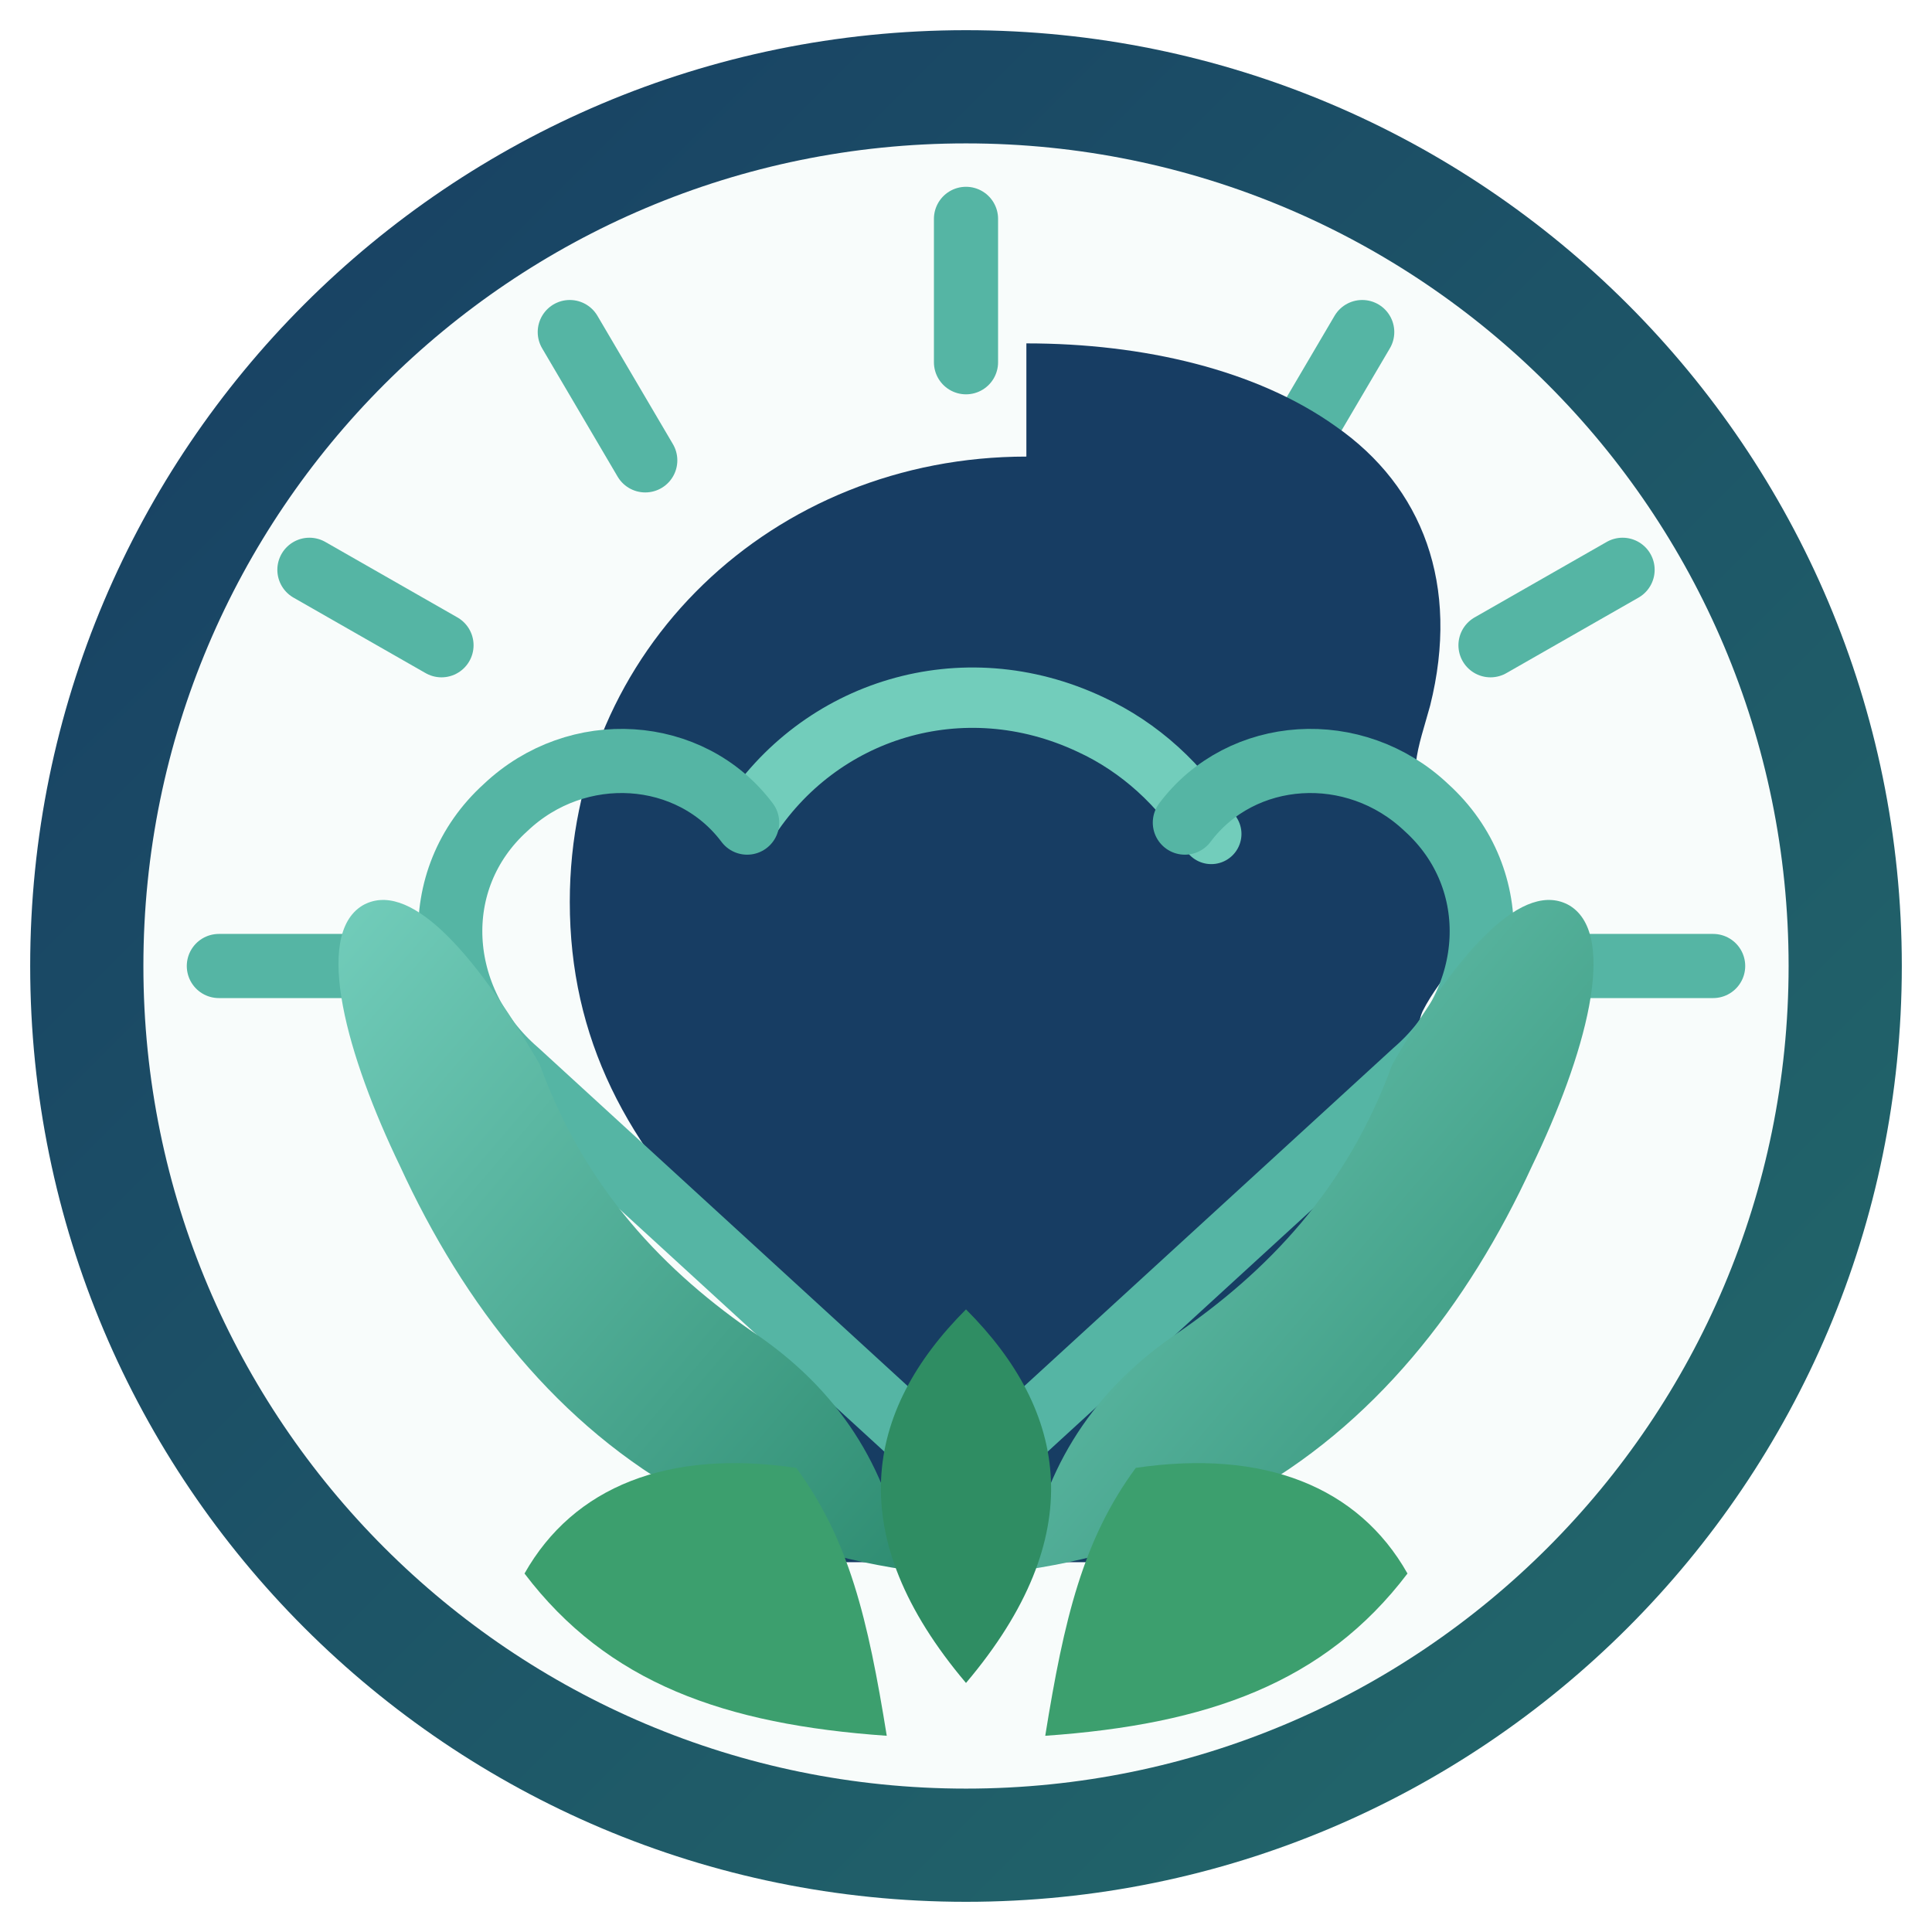
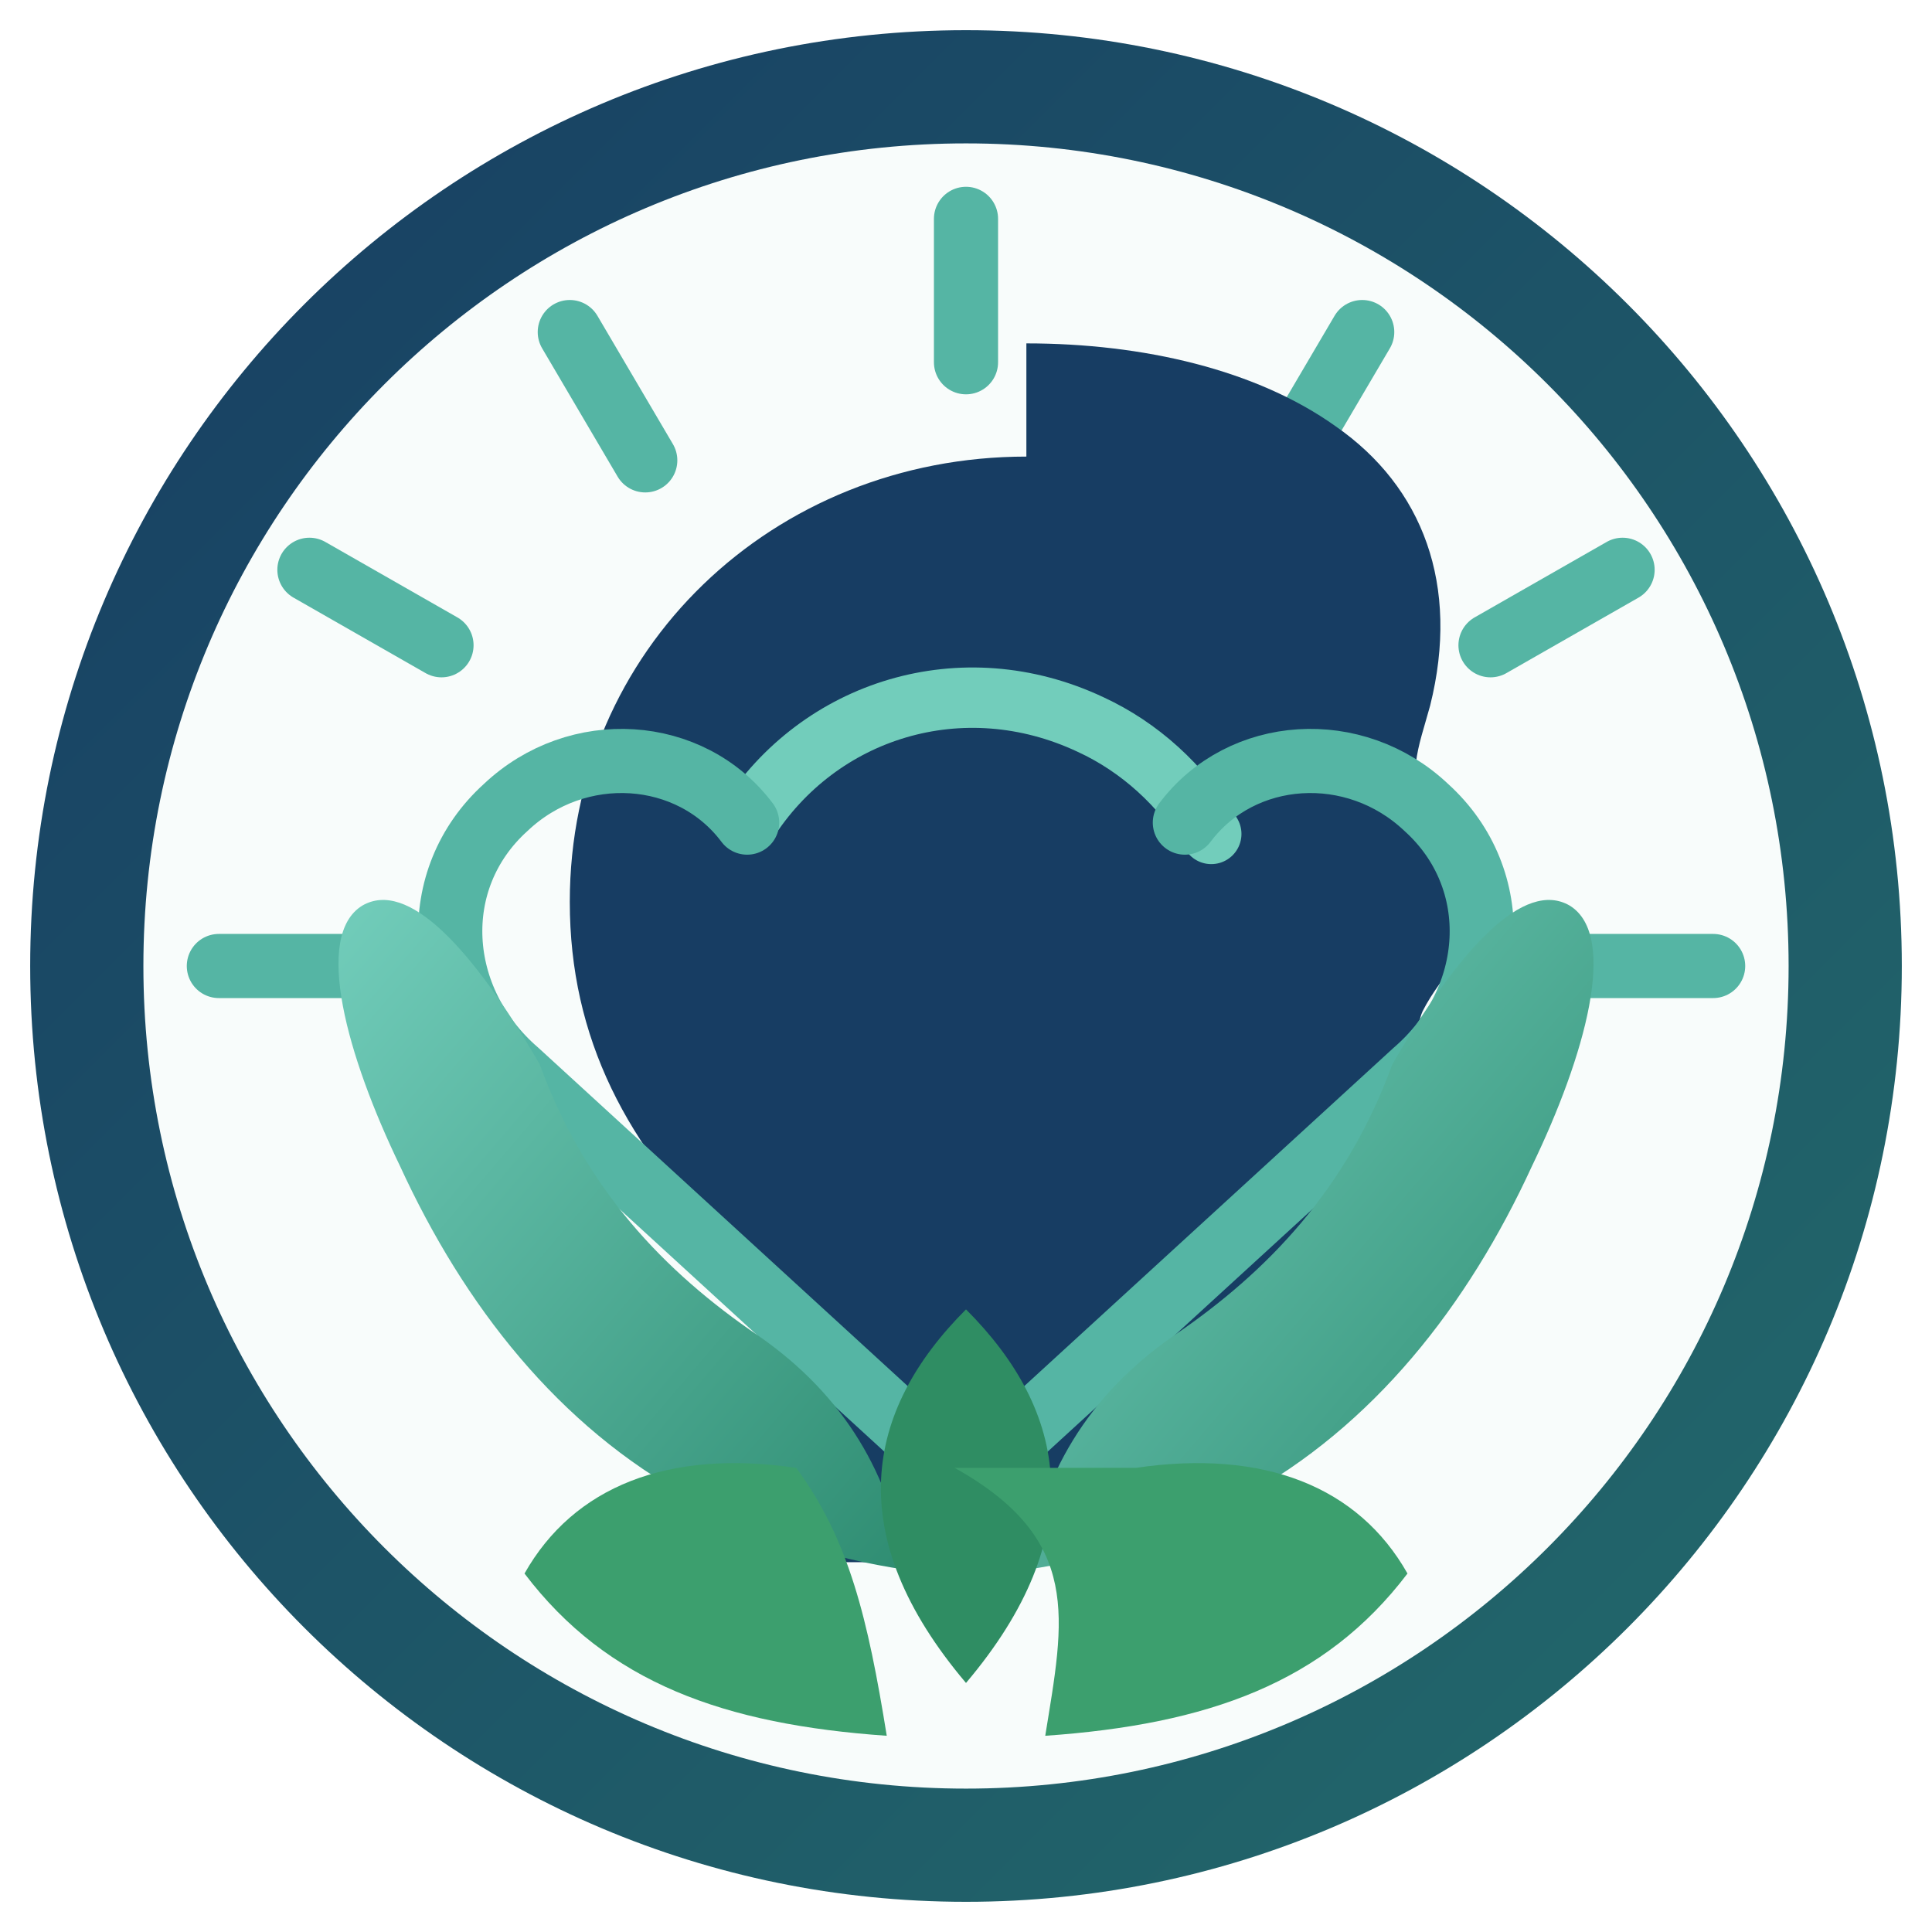
<svg xmlns="http://www.w3.org/2000/svg" viewBox="0 0 512 512">
  <defs>
    <linearGradient id="bg" x1="0" y1="0" x2="1" y2="1">
      <stop offset="0%" stop-color="#173d63" />
      <stop offset="100%" stop-color="#236b6b" />
    </linearGradient>
    <linearGradient id="green" x1="0" y1="0" x2="1" y2="1">
      <stop offset="0%" stop-color="#72cdbb" />
      <stop offset="100%" stop-color="#2f8d72" />
    </linearGradient>
  </defs>
  <circle cx="256" cy="256" r="248" fill="url(#bg)" />
  <circle cx="256" cy="256" r="218" fill="#f8fcfb" />
  <g fill="none" stroke="#55b5a4" stroke-width="17" stroke-linecap="round">
    <path d="M256 58v38" />
    <path d="M151 88l20 34" />
    <path d="M361 88l-20 34" />
    <path d="M82 151l35 20" />
    <path d="M430 151l-35 20" />
    <path d="M58 256h38" />
    <path d="M454 256h-38" />
  </g>
  <path fill="#173d63" d="M272 121c-67 0-121 51-121 118 0 36 15 65 43 92 18 18 27 35 27 59v24h71c4-27 15-49 31-64 21-20 47-28 55-51 5-14-5-22-1-31 5-10 15-18 16-30 1-10-8-16-14-23-7-8-3-17 0-28 8-32-2-58-25-74-21-15-51-22-82-22z" />
  <path d="M198 218c19-30 57-42 91-26 13 6 24 16 32 29" fill="none" stroke="#72cdbb" stroke-width="16" stroke-linecap="round" />
  <path d="M198 218c-15-20-45-22-64-4-21 19-19 51 3 70l119 109 119-109c22-19 24-51 3-70-19-18-49-16-64 4" fill="none" stroke="#55b5a4" stroke-width="17" stroke-linecap="round" stroke-linejoin="round" />
  <path fill="url(#green)" d="M143 282c-18-31-35-49-47-42-13 8-4 40 10 69 17 37 42 69 77 88 18 10 37 16 57 19-4-25-16-46-39-62-25-17-46-39-58-72z" />
  <path fill="url(#green)" d="M369 282c18-31 35-49 47-42 13 8 4 40-10 69-17 37-42 69-77 88-18 10-37 16-57 19 4-25 16-46 39-62 25-17 46-39 58-72z" />
  <path fill="#2f8d63" d="M256 347c-27 27-33 60 0 99 33-39 27-72 0-99z" />
  <path fill="#3c9f6e" d="M211 389c-34-5-59 5-72 28 22 29 53 40 96 43-5-31-10-52-24-71z" />
-   <path fill="#3c9f6e" d="M301 389c34-5 59 5 72 28-22 29-53 40-96 43 5-31 10-52 24-71z" />
+   <path fill="#3c9f6e" d="M301 389c34-5 59 5 72 28-22 29-53 40-96 43 5-31 10-52-24-71z" />
</svg>
